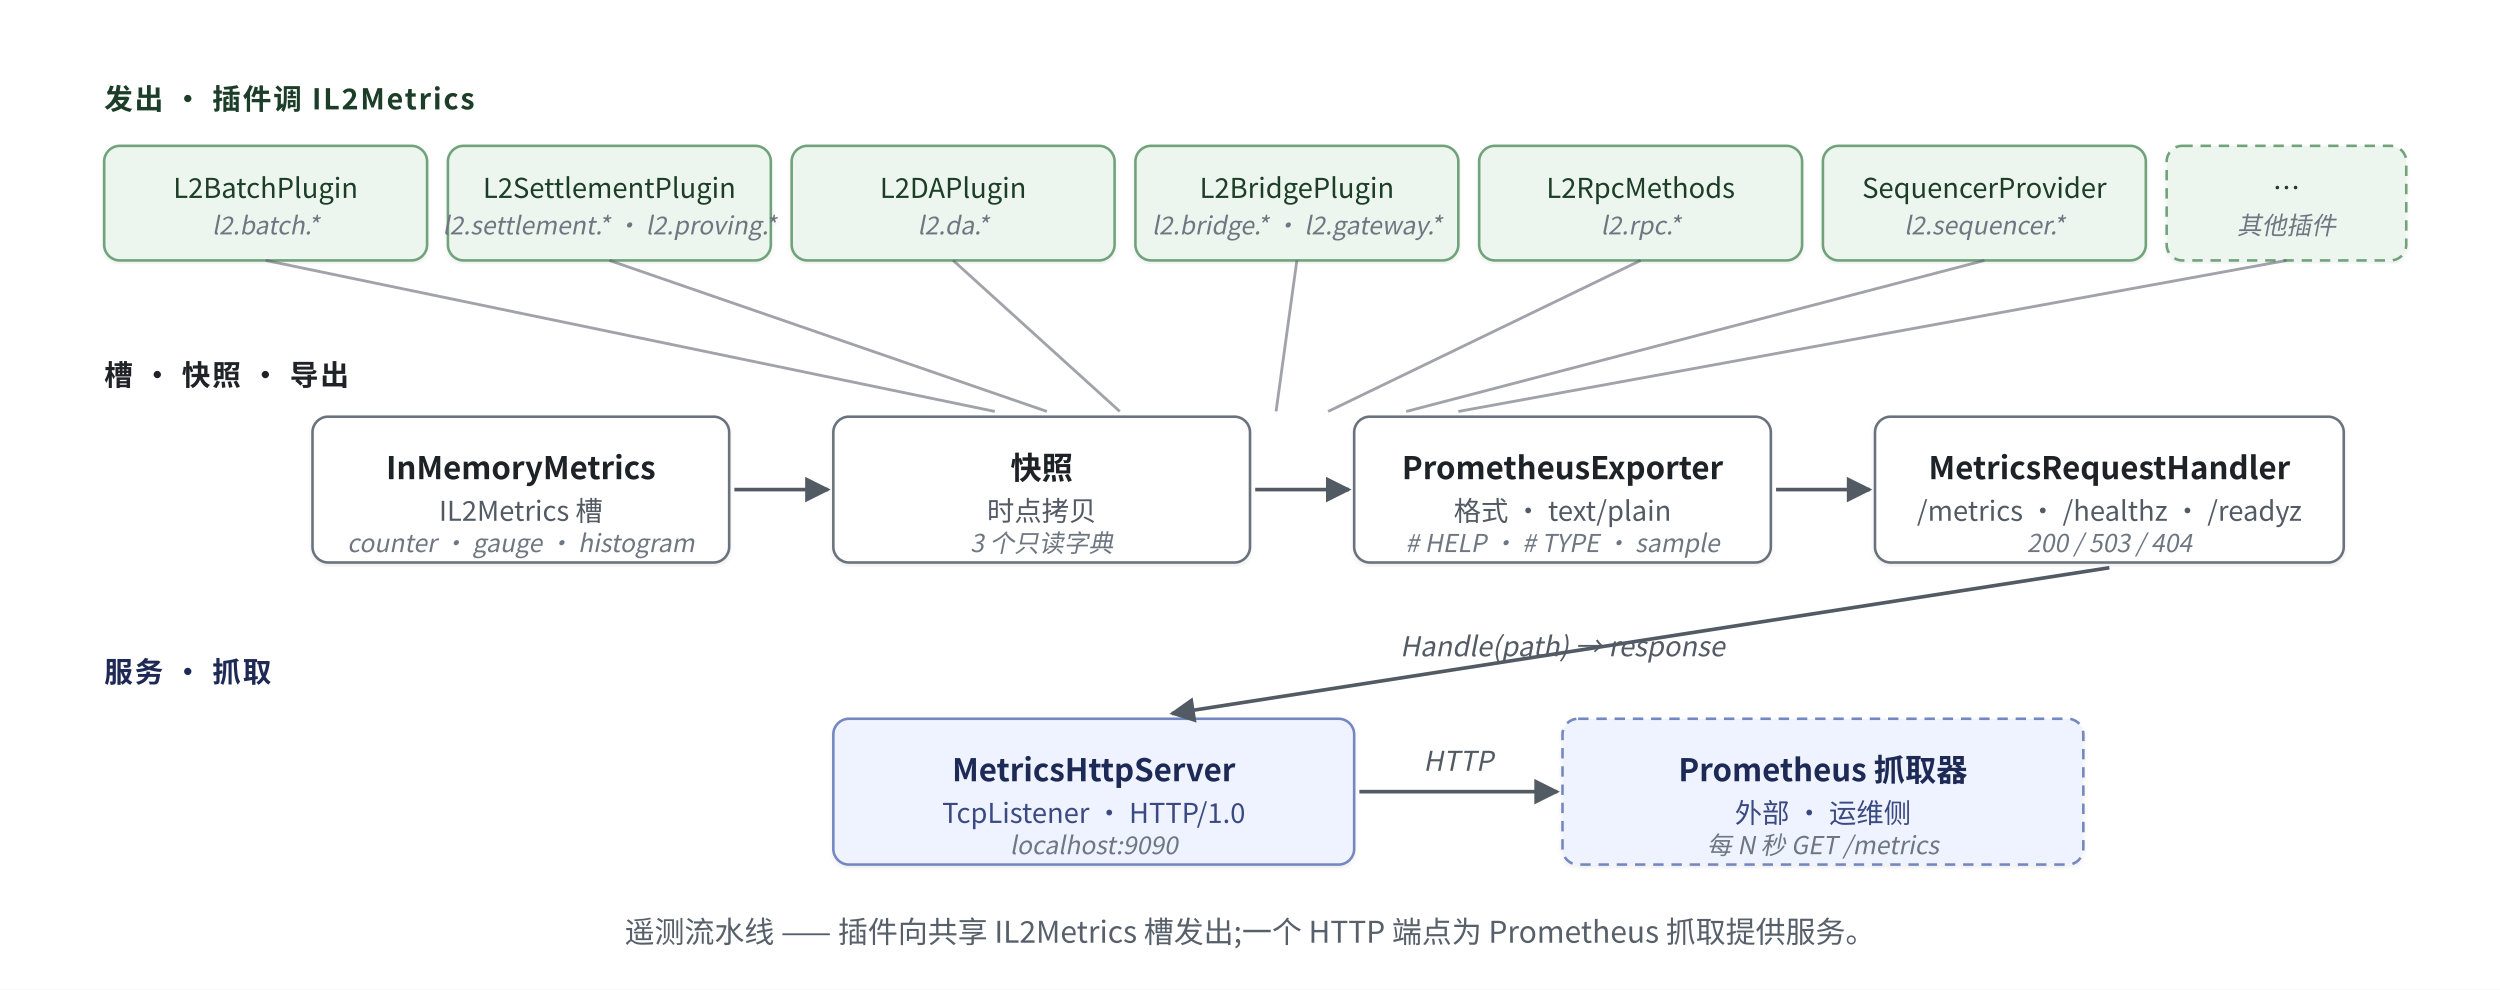
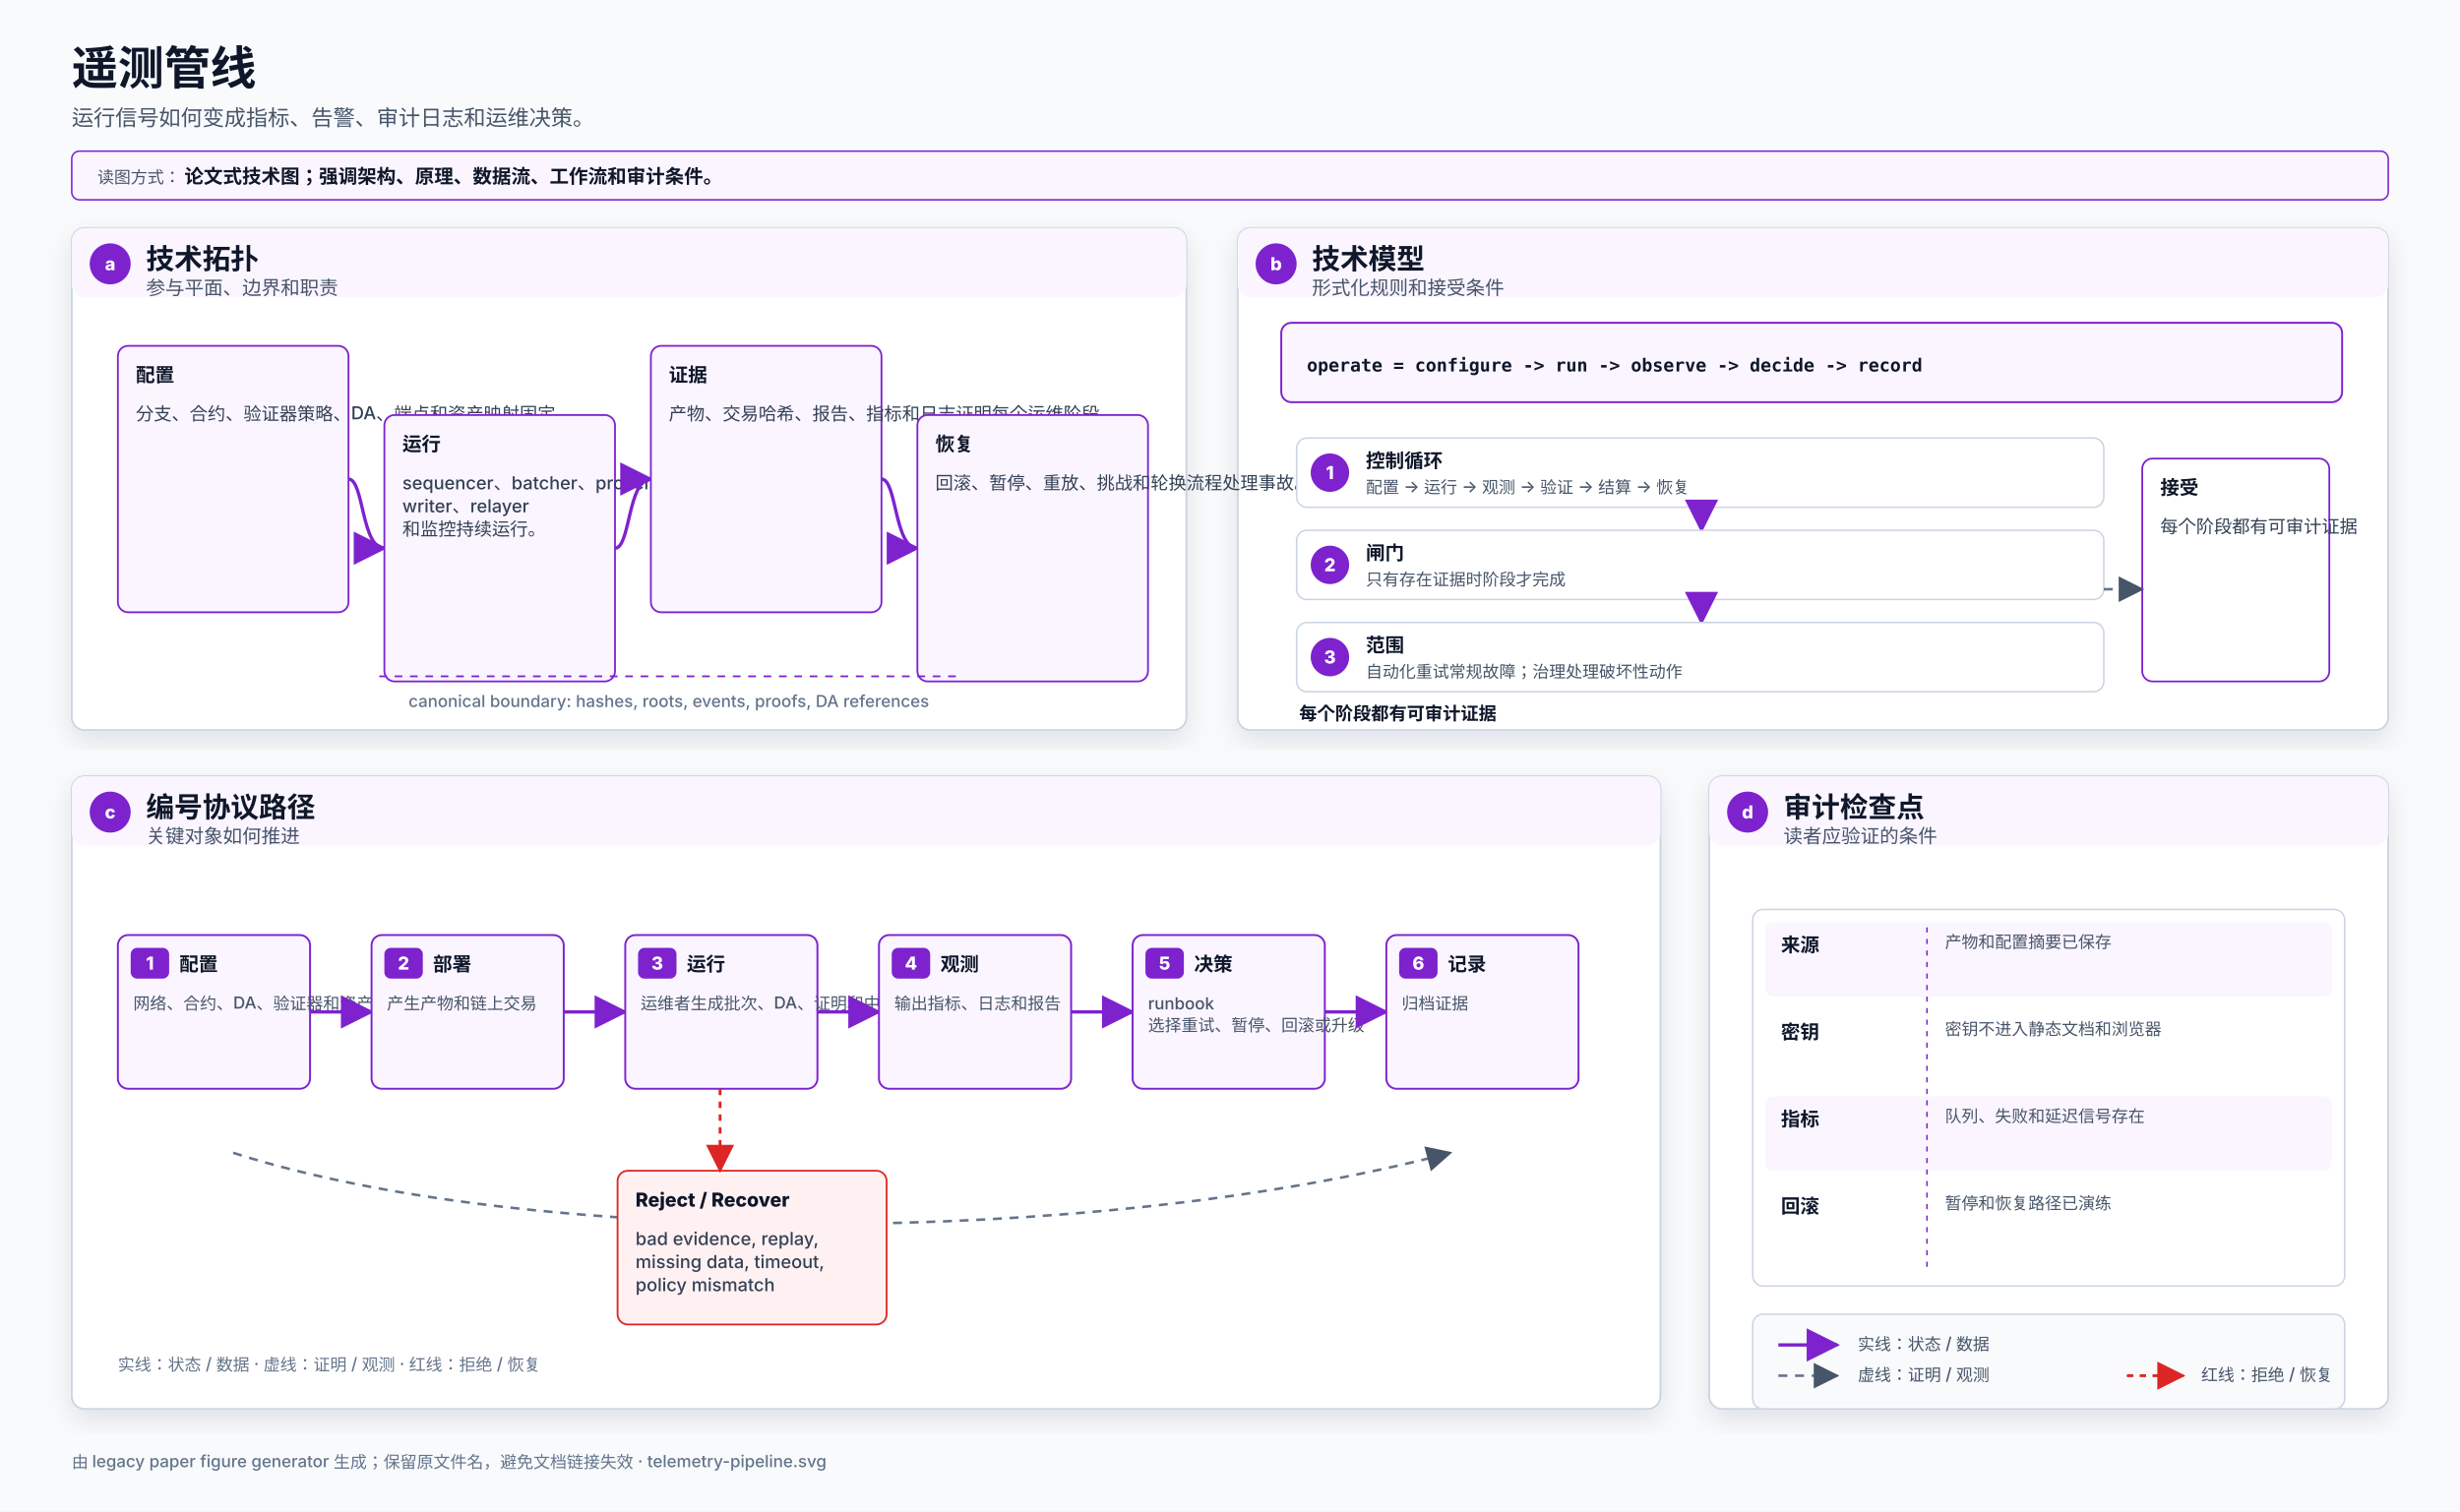
- <svg xmlns="http://www.w3.org/2000/svg" viewBox="0 0 960 380" font-family="'Noto Sans CJK SC', 'Source Han Sans SC', 'WenQuanYi Zen Hei', 'Microsoft YaHei', sans-serif" role="img" aria-labelledby="t5 d5">
+ <svg xmlns="http://www.w3.org/2000/svg" width="1920" height="1180" viewBox="0 0 1920 1180" role="img" aria-label="遥测管线">
  <defs>
-     <marker id="ah5" viewBox="0 0 10 10" refX="9" refY="5" markerWidth="7" markerHeight="7" orient="auto">
-       <path d="M0,0 L10,5 L0,10 Z" fill="#525a64" />
+     <marker id="arrowAccent" viewBox="0 0 10 10" refX="9.2" refY="5" markerWidth="10" markerHeight="10" orient="auto">
+       <path d="M0,0 L10,5 L0,10 Z" fill="#7e22ce" />
    </marker>
-     <filter id="card5" x="-2%" y="-3%" width="104%" height="106%">
-       <feDropShadow dx="0" dy="1" stdDeviation="0.9" flood-color="#000" flood-opacity="0.07" />
+     <marker id="arrowGray" viewBox="0 0 10 10" refX="9.2" refY="5" markerWidth="10" markerHeight="10" orient="auto">
+       <path d="M0,0 L10,5 L0,10 Z" fill="#475569" />
+     </marker>
+     <marker id="arrowFault" viewBox="0 0 10 10" refX="9.2" refY="5" markerWidth="10" markerHeight="10" orient="auto">
+       <path d="M0,0 L10,5 L0,10 Z" fill="#dc2626" />
+     </marker>
+     <filter id="shadow" x="-3%" y="-4%" width="106%" height="108%">
+       <feDropShadow dx="0" dy="8" stdDeviation="10" flood-color="#0f172a" flood-opacity="0.10" />
    </filter>
    <style>
-       .stage-title  { font-size: 12px; font-weight: 600; }
-       .stage-sub    { font-size: 10.5px; }
-       .stage-tag    { font-size: 9.5px; font-style: italic; fill: #6e7781; }
-       .lane-title   { font-size: 11px; font-weight: 700; letter-spacing: 0.7px; }
-       .edge-lbl     { font-size: 10.5px; font-style: italic; fill: #525a64; }
-       .caption      { font-size: 11.5px; fill: #57606a; }
-     </style>
+ .bg{fill:#f8fafc}.panel{fill:#ffffff;stroke:#cbd5e1;stroke-width:1.5;filter:url(#shadow)}
+ .title{font:800 36px 'Inter','Segoe UI',Arial,sans-serif;fill:#0f172a}.subtitle{font:500 17px 'Inter','Segoe UI',Arial,sans-serif;fill:#475569}
+ .panelTitle{font:750 22px 'Inter','Segoe UI',Arial,sans-serif;fill:#0f172a}.panelSub{font:500 15px 'Inter','Segoe UI',Arial,sans-serif;fill:#475569}
+ .strong{font:760 15px 'Inter','Segoe UI',Arial,sans-serif;fill:#0f172a}.body{font:500 14px 'Inter','Segoe UI',Arial,sans-serif;fill:#334155}.small{font:500 13px 'Inter','Segoe UI',Arial,sans-serif;fill:#475569}
+ .mono{font:650 14px 'Cascadia Mono','SFMono-Regular',Consolas,monospace;fill:#0f172a}.label{font:800 14px 'Inter','Segoe UI',Arial,sans-serif;fill:#ffffff}.caption{font:500 13px 'Inter','Segoe UI',Arial,sans-serif;fill:#64748b}
+ .accentArrow{stroke:#7e22ce;stroke-width:2.6;fill:none;marker-end:url(#arrowAccent)}.dashArrow{stroke:#64748b;stroke-width:2.0;fill:none;stroke-dasharray:7 6;marker-end:url(#arrowGray)}.faultArrow{stroke:#dc2626;stroke-width:2.2;fill:none;stroke-dasharray:5 5;marker-end:url(#arrowFault)}
+ </style>
  </defs>
-   <rect width="960" height="380" fill="#ffffff" />
-   <text x="40" y="42" class="lane-title" fill="#1c3d27">发出 · 插件调 IL2Metrics</text>
-   <g filter="url(#card5)">
-     <rect x="40" y="56" width="124" height="44" rx="6" fill="#ecf5ee" stroke="#6fa37b" />
-     <text x="102" y="76" text-anchor="middle" class="stage-sub" fill="#1c3d27">L2BatchPlugin</text>
-     <text x="102" y="90" text-anchor="middle" class="stage-tag">l2.batch.*</text>
-     <rect x="172" y="56" width="124" height="44" rx="6" fill="#ecf5ee" stroke="#6fa37b" />
-     <text x="234" y="76" text-anchor="middle" class="stage-sub" fill="#1c3d27">L2SettlementPlugin</text>
-     <text x="234" y="90" text-anchor="middle" class="stage-tag">l2.settlement.* · l2.proving.*</text>
-     <rect x="304" y="56" width="124" height="44" rx="6" fill="#ecf5ee" stroke="#6fa37b" />
-     <text x="366" y="76" text-anchor="middle" class="stage-sub" fill="#1c3d27">L2DAPlugin</text>
-     <text x="366" y="90" text-anchor="middle" class="stage-tag">l2.da.*</text>
-     <rect x="436" y="56" width="124" height="44" rx="6" fill="#ecf5ee" stroke="#6fa37b" />
-     <text x="498" y="76" text-anchor="middle" class="stage-sub" fill="#1c3d27">L2BridgePlugin</text>
-     <text x="498" y="90" text-anchor="middle" class="stage-tag">l2.bridge.* · l2.gateway.*</text>
-     <rect x="568" y="56" width="124" height="44" rx="6" fill="#ecf5ee" stroke="#6fa37b" />
-     <text x="630" y="76" text-anchor="middle" class="stage-sub" fill="#1c3d27">L2RpcMethods</text>
-     <text x="630" y="90" text-anchor="middle" class="stage-tag">l2.rpc.*</text>
-     <rect x="700" y="56" width="124" height="44" rx="6" fill="#ecf5ee" stroke="#6fa37b" />
-     <text x="762" y="76" text-anchor="middle" class="stage-sub" fill="#1c3d27">SequencerProvider</text>
-     <text x="762" y="90" text-anchor="middle" class="stage-tag">l2.sequencer.*</text>
-     <rect x="832" y="56" width="92" height="44" rx="6" fill="#ecf5ee" stroke="#6fa37b" stroke-dasharray="4 3" />
-     <text x="878" y="76" text-anchor="middle" class="stage-sub" fill="#1c3d27">…</text>
-     <text x="878" y="90" text-anchor="middle" class="stage-tag">其他插件</text>
-   </g>
-   <line x1="102" y1="100" x2="382" y2="158" stroke="#525a64" stroke-width="1.1" stroke-opacity="0.55" />
-   <line x1="234" y1="100" x2="402" y2="158" stroke="#525a64" stroke-width="1.1" stroke-opacity="0.55" />
-   <line x1="366" y1="100" x2="430" y2="158" stroke="#525a64" stroke-width="1.1" stroke-opacity="0.55" />
-   <line x1="498" y1="100" x2="490" y2="158" stroke="#525a64" stroke-width="1.1" stroke-opacity="0.55" />
-   <line x1="630" y1="100" x2="510" y2="158" stroke="#525a64" stroke-width="1.1" stroke-opacity="0.55" />
-   <line x1="762" y1="100" x2="540" y2="158" stroke="#525a64" stroke-width="1.1" stroke-opacity="0.55" />
-   <line x1="878" y1="100" x2="560" y2="158" stroke="#525a64" stroke-width="1.1" stroke-opacity="0.55" />
-   <text x="40" y="148" class="lane-title" fill="#1f2328">槽 · 快照 · 导出</text>
-   <g filter="url(#card5)">
-     <rect x="120" y="160" width="160" height="56" rx="6" fill="#fff" stroke="#6a737d" />
-     <text x="200" y="184" text-anchor="middle" class="stage-title" fill="#1f2328">InMemoryMetrics</text>
-     <text x="200" y="200" text-anchor="middle" class="stage-sub" fill="#525a64">IL2Metrics 槽</text>
-     <text x="200" y="212" text-anchor="middle" class="stage-tag">counter · gauge · histogram</text>
-     <rect x="320" y="160" width="160" height="56" rx="6" fill="#fff" stroke="#6a737d" />
-     <text x="400" y="184" text-anchor="middle" class="stage-title" fill="#1f2328">快照</text>
-     <text x="400" y="200" text-anchor="middle" class="stage-sub" fill="#525a64">时点拷贝</text>
-     <text x="400" y="212" text-anchor="middle" class="stage-tag">3 个只读字典</text>
-     <rect x="520" y="160" width="160" height="56" rx="6" fill="#fff" stroke="#6a737d" />
-     <text x="600" y="184" text-anchor="middle" class="stage-title" fill="#1f2328">PrometheusExporter</text>
-     <text x="600" y="200" text-anchor="middle" class="stage-sub" fill="#525a64">格式 · text/plain</text>
-     <text x="600" y="212" text-anchor="middle" class="stage-tag"># HELP · # TYPE · sample</text>
-     <rect x="720" y="160" width="180" height="56" rx="6" fill="#fff" stroke="#6a737d" />
-     <text x="810" y="184" text-anchor="middle" class="stage-title" fill="#1f2328">MetricsRequestHandler</text>
-     <text x="810" y="200" text-anchor="middle" class="stage-sub" fill="#525a64">/metrics · /healthz · /readyz</text>
-     <text x="810" y="212" text-anchor="middle" class="stage-tag">200 / 503 / 404</text>
-   </g>
-   <line x1="282" y1="188" x2="318" y2="188" stroke="#525a64" stroke-width="1.4" marker-end="url(#ah5)" />
-   <line x1="482" y1="188" x2="518" y2="188" stroke="#525a64" stroke-width="1.4" marker-end="url(#ah5)" />
-   <line x1="682" y1="188" x2="718" y2="188" stroke="#525a64" stroke-width="1.4" marker-end="url(#ah5)" />
-   <text x="40" y="262" class="lane-title" fill="#1e2a55">服务 · 抓取</text>
-   <g filter="url(#card5)">
-     <rect x="320" y="276" width="200" height="56" rx="6" fill="#eff3ff" stroke="#7587c1" />
-     <text x="420" y="300" text-anchor="middle" class="stage-title" fill="#1e2a55">MetricsHttpServer</text>
-     <text x="420" y="316" text-anchor="middle" class="stage-sub" fill="#3a4a82">TcpListener · HTTP/1.0</text>
-     <text x="420" y="328" text-anchor="middle" class="stage-tag">localhost:9090</text>
-     <rect x="600" y="276" width="200" height="56" rx="6" fill="#eff3ff" stroke="#7587c1" stroke-dasharray="4 3" />
-     <text x="700" y="300" text-anchor="middle" class="stage-title" fill="#1e2a55">Prometheus 抓取器</text>
-     <text x="700" y="316" text-anchor="middle" class="stage-sub" fill="#3a4a82">外部 · 运维侧</text>
-     <text x="700" y="328" text-anchor="middle" class="stage-tag">每 N 秒 GET /metrics</text>
-   </g>
-   <line x1="810" y1="218" x2="450" y2="274" stroke="#525a64" stroke-width="1.4" marker-end="url(#ah5)" />
-   <text x="600" y="252" text-anchor="middle" class="edge-lbl">Handle(path) → response</text>
-   <line x1="522" y1="304" x2="598" y2="304" stroke="#525a64" stroke-width="1.4" marker-end="url(#ah5)" />
-   <text x="560" y="296" text-anchor="middle" class="edge-lbl">HTTP</text>
-   <text x="480" y="362" text-anchor="middle" class="caption">遥测流水线 —— 插件向共享 IL2Metrics 槽发出;一个 HTTP 端点为 Prometheus 抓取提供服务。</text>
+   <rect class="bg" width="1920" height="1180" />
+   <text x="56" y="66" class="title">遥测管线</text>
+   <text x="56" y="98" class="subtitle">运行信号如何变成指标、告警、审计日志和运维决策。</text>
+   <rect x="56" y="118" width="1808" height="38" rx="6" fill="#faf5ff" stroke="#7e22ce" stroke-width="1.2" />
+   <text x="76" y="143" class="small">读图方式： <tspan class="strong">论文式技术图；强调架构、原理、数据流、工作流和审计条件。</tspan>
+   </text>
+   <rect x="56" y="178" width="870" height="392" rx="10" class="panel" />
+   <rect x="56" y="178" width="870" height="54" rx="10" fill="#faf5ff" />
+   <circle cx="86" cy="206" r="16" fill="#7e22ce" />
+   <text x="86" y="211" text-anchor="middle" class="label">a</text>
+   <text x="114" y="210" class="panelTitle">技术拓扑</text>
+   <text x="114" y="230" class="panelSub">参与平面、边界和职责</text>
+   <rect x="966" y="178" width="898" height="392" rx="10" class="panel" />
+   <rect x="966" y="178" width="898" height="54" rx="10" fill="#faf5ff" />
+   <circle cx="996" cy="206" r="16" fill="#7e22ce" />
+   <text x="996" y="211" text-anchor="middle" class="label">b</text>
+   <text x="1024" y="210" class="panelTitle">技术模型</text>
+   <text x="1024" y="230" class="panelSub">形式化规则和接受条件</text>
+   <rect x="56" y="606" width="1240" height="494" rx="10" class="panel" />
+   <rect x="56" y="606" width="1240" height="54" rx="10" fill="#faf5ff" />
+   <circle cx="86" cy="634" r="16" fill="#7e22ce" />
+   <text x="86" y="639" text-anchor="middle" class="label">c</text>
+   <text x="114" y="638" class="panelTitle">编号协议路径</text>
+   <text x="114" y="658" class="panelSub">关键对象如何推进</text>
+   <rect x="1334" y="606" width="530" height="494" rx="10" class="panel" />
+   <rect x="1334" y="606" width="530" height="54" rx="10" fill="#faf5ff" />
+   <circle cx="1364" cy="634" r="16" fill="#7e22ce" />
+   <text x="1364" y="639" text-anchor="middle" class="label">d</text>
+   <text x="1392" y="638" class="panelTitle">审计检查点</text>
+   <text x="1392" y="658" class="panelSub">读者应验证的条件</text>
+   <rect x="92" y="270" width="180" height="208" rx="8" fill="#faf5ff" stroke="#7e22ce" stroke-width="1.4" />
+   <text x="106" y="298" class="strong">配置</text>
+   <text x="106" y="328" class="body">分支、合约、验证器策略、DA、端点和资产映射固定。</text>
+   <path class="accentArrow" d="M272 374 C284 374 282 428 300 428" />
+   <rect x="300" y="324" width="180" height="208" rx="8" fill="#faf5ff" stroke="#7e22ce" stroke-width="1.4" />
+   <text x="314" y="352" class="strong">运行</text>
+   <text x="314" y="382" class="body">sequencer、batcher、prover、DA</text>
+   <text x="314" y="400" class="body">writer、relayer</text>
+   <text x="314" y="418" class="body">和监控持续运行。</text>
+   <path class="accentArrow" d="M480 428 C492 428 490 374 508 374" />
+   <rect x="508" y="270" width="180" height="208" rx="8" fill="#faf5ff" stroke="#7e22ce" stroke-width="1.4" />
+   <text x="522" y="298" class="strong">证据</text>
+   <text x="522" y="328" class="body">产物、交易哈希、报告、指标和日志证明每个运维阶段。</text>
+   <path class="accentArrow" d="M688 374 C700 374 698 428 716 428" />
+   <rect x="716" y="324" width="180" height="208" rx="8" fill="#faf5ff" stroke="#7e22ce" stroke-width="1.4" />
+   <text x="730" y="352" class="strong">恢复</text>
+   <text x="730" y="382" class="body">回滚、暂停、重放、挑战和轮换流程处理事故。</text>
+   <line x1="296" y1="528" x2="752" y2="528" stroke="#7e22ce" stroke-width="1.4" stroke-dasharray="6 6" />
+   <text x="522" y="552" class="caption" text-anchor="middle">canonical boundary: hashes, roots, events, proofs, DA references</text>
+   <rect x="1000" y="252" width="828" height="62" rx="8" fill="#faf5ff" stroke="#7e22ce" stroke-width="1.5" />
+   <text x="1020" y="290" class="mono">operate = configure -&gt; run -&gt; observe -&gt; decide -&gt; record</text>
+   <rect x="1012" y="342" width="630" height="54" rx="8" fill="#ffffff" stroke="#cbd5e1" stroke-width="1.2" />
+   <circle cx="1038" cy="369" r="15" fill="#7e22ce" />
+   <text x="1038" y="374" text-anchor="middle" class="label">1</text>
+   <text x="1066" y="365" class="strong">控制循环</text>
+   <text x="1066" y="385" class="small">配置 -&gt; 运行 -&gt; 观测 -&gt; 验证 -&gt; 结算 -&gt; 恢复</text>
+   <path class="accentArrow" d="M1328 396 L1328 414" />
+   <rect x="1012" y="414" width="630" height="54" rx="8" fill="#ffffff" stroke="#cbd5e1" stroke-width="1.2" />
+   <circle cx="1038" cy="441" r="15" fill="#7e22ce" />
+   <text x="1038" y="446" text-anchor="middle" class="label">2</text>
+   <text x="1066" y="437" class="strong">闸门</text>
+   <text x="1066" y="457" class="small">只有存在证据时阶段才完成</text>
+   <path class="accentArrow" d="M1328 468 L1328 486" />
+   <rect x="1012" y="486" width="630" height="54" rx="8" fill="#ffffff" stroke="#cbd5e1" stroke-width="1.2" />
+   <circle cx="1038" cy="513" r="15" fill="#7e22ce" />
+   <text x="1038" y="518" text-anchor="middle" class="label">3</text>
+   <text x="1066" y="509" class="strong">范围</text>
+   <text x="1066" y="529" class="small">自动化重试常规故障；治理处理破坏性动作</text>
+   <rect x="1672" y="358" width="146" height="174" rx="8" fill="#ffffff" stroke="#7e22ce" stroke-width="1.4" />
+   <text x="1686" y="386" class="strong">接受</text>
+   <text x="1686" y="416" class="body">每个阶段都有可审计证据</text>
+   <path class="dashArrow" d="M1642 460 L1672 460" />
+   <text x="1014" y="562" class="mono">每个阶段都有可审计证据</text>
+   <rect x="92" y="730" width="150" height="120" rx="8" fill="#faf5ff" stroke="#7e22ce" stroke-width="1.5" />
+   <rect x="102" y="740" width="30" height="24" rx="5" fill="#7e22ce" />
+   <text x="117" y="757" text-anchor="middle" class="label">1</text>
+   <text x="140" y="758" class="strong">配置</text>
+   <text x="104" y="788" class="small">网络、合约、DA、验证器和资产固定</text>
+   <path class="accentArrow" d="M242 790 L290 790" />
+   <rect x="290" y="730" width="150" height="120" rx="8" fill="#faf5ff" stroke="#7e22ce" stroke-width="1.5" />
+   <rect x="300" y="740" width="30" height="24" rx="5" fill="#7e22ce" />
+   <text x="315" y="757" text-anchor="middle" class="label">2</text>
+   <text x="338" y="758" class="strong">部署</text>
+   <text x="302" y="788" class="small">产生产物和链上交易</text>
+   <path class="accentArrow" d="M440 790 L488 790" />
+   <rect x="488" y="730" width="150" height="120" rx="8" fill="#faf5ff" stroke="#7e22ce" stroke-width="1.5" />
+   <rect x="498" y="740" width="30" height="24" rx="5" fill="#7e22ce" />
+   <text x="513" y="757" text-anchor="middle" class="label">3</text>
+   <text x="536" y="758" class="strong">运行</text>
+   <text x="500" y="788" class="small">运维者生成批次、DA、证明和中继</text>
+   <path class="accentArrow" d="M638 790 L686 790" />
+   <rect x="686" y="730" width="150" height="120" rx="8" fill="#faf5ff" stroke="#7e22ce" stroke-width="1.5" />
+   <rect x="696" y="740" width="30" height="24" rx="5" fill="#7e22ce" />
+   <text x="711" y="757" text-anchor="middle" class="label">4</text>
+   <text x="734" y="758" class="strong">观测</text>
+   <text x="698" y="788" class="small">输出指标、日志和报告</text>
+   <path class="accentArrow" d="M836 790 L884 790" />
+   <rect x="884" y="730" width="150" height="120" rx="8" fill="#faf5ff" stroke="#7e22ce" stroke-width="1.5" />
+   <rect x="894" y="740" width="30" height="24" rx="5" fill="#7e22ce" />
+   <text x="909" y="757" text-anchor="middle" class="label">5</text>
+   <text x="932" y="758" class="strong">决策</text>
+   <text x="896" y="788" class="small">runbook</text>
+   <text x="896" y="805" class="small">选择重试、暂停、回滚或升级</text>
+   <path class="accentArrow" d="M1034 790 L1082 790" />
+   <rect x="1082" y="730" width="150" height="120" rx="8" fill="#faf5ff" stroke="#7e22ce" stroke-width="1.5" />
+   <rect x="1092" y="740" width="30" height="24" rx="5" fill="#7e22ce" />
+   <text x="1107" y="757" text-anchor="middle" class="label">6</text>
+   <text x="1130" y="758" class="strong">记录</text>
+   <text x="1094" y="788" class="small">归档证据</text>
+   <path class="dashArrow" d="M182 900 C412 974 852 974 1132 900" />
+   <rect x="482" y="914" width="210" height="120" rx="8" fill="#fff1f2" stroke="#dc2626" stroke-width="1.4" />
+   <text x="496" y="942" class="strong">Reject / Recover</text>
+   <text x="496" y="972" class="body">bad evidence, replay,</text>
+   <text x="496" y="990" class="body">missing data, timeout,</text>
+   <text x="496" y="1008" class="body">policy mismatch</text>
+   <path class="faultArrow" d="M562 850 L562 914" />
+   <text x="92" y="1070" class="caption">实线：状态 / 数据 · 虚线：证明 / 观测 · 红线：拒绝 / 恢复</text>
+   <rect x="1368" y="710" width="462" height="294" rx="8" fill="#ffffff" stroke="#cbd5e1" stroke-width="1.2" />
+   <rect x="1378" y="720" width="442" height="58" rx="6" fill="#faf5ff" />
+   <text x="1390" y="743" class="strong">来源</text>
+   <text x="1518" y="740" class="small">产物和配置摘要已保存</text>
+   <rect x="1378" y="788" width="442" height="58" rx="6" fill="#ffffff" />
+   <text x="1390" y="811" class="strong">密钥</text>
+   <text x="1518" y="808" class="small">密钥不进入静态文档和浏览器</text>
+   <rect x="1378" y="856" width="442" height="58" rx="6" fill="#faf5ff" />
+   <text x="1390" y="879" class="strong">指标</text>
+   <text x="1518" y="876" class="small">队列、失败和延迟信号存在</text>
+   <rect x="1378" y="924" width="442" height="58" rx="6" fill="#ffffff" />
+   <text x="1390" y="947" class="strong">回滚</text>
+   <text x="1518" y="944" class="small">暂停和恢复路径已演练</text>
+   <line x1="1504" y1="724" x2="1504" y2="992" stroke="#7e22ce" stroke-width="1.2" stroke-dasharray="4 5" />
+   <rect x="1368" y="1026" width="462" height="74" rx="8" fill="#f8fafc" stroke="#cbd5e1" stroke-width="1.2" />
+   <line x1="1388" y1="1050" x2="1434" y2="1050" stroke="#7e22ce" stroke-width="2.6" marker-end="url(#arrowAccent)" />
+   <text x="1450" y="1054" class="small">实线：状态 / 数据</text>
+   <line x1="1388" y1="1074" x2="1434" y2="1074" stroke="#64748b" stroke-width="2.0" stroke-dasharray="7 6" marker-end="url(#arrowGray)" />
+   <text x="1450" y="1078" class="small">虚线：证明 / 观测</text>
+   <line x1="1660" y1="1074" x2="1704" y2="1074" stroke="#dc2626" stroke-width="2.2" stroke-dasharray="5 5" marker-end="url(#arrowFault)" />
+   <text x="1718" y="1078" class="small">红线：拒绝 / 恢复</text>
+   <text x="56" y="1146" class="caption">由 legacy paper figure generator 生成；保留原文件名，避免文档链接失效 · telemetry-pipeline.svg</text>
</svg>
